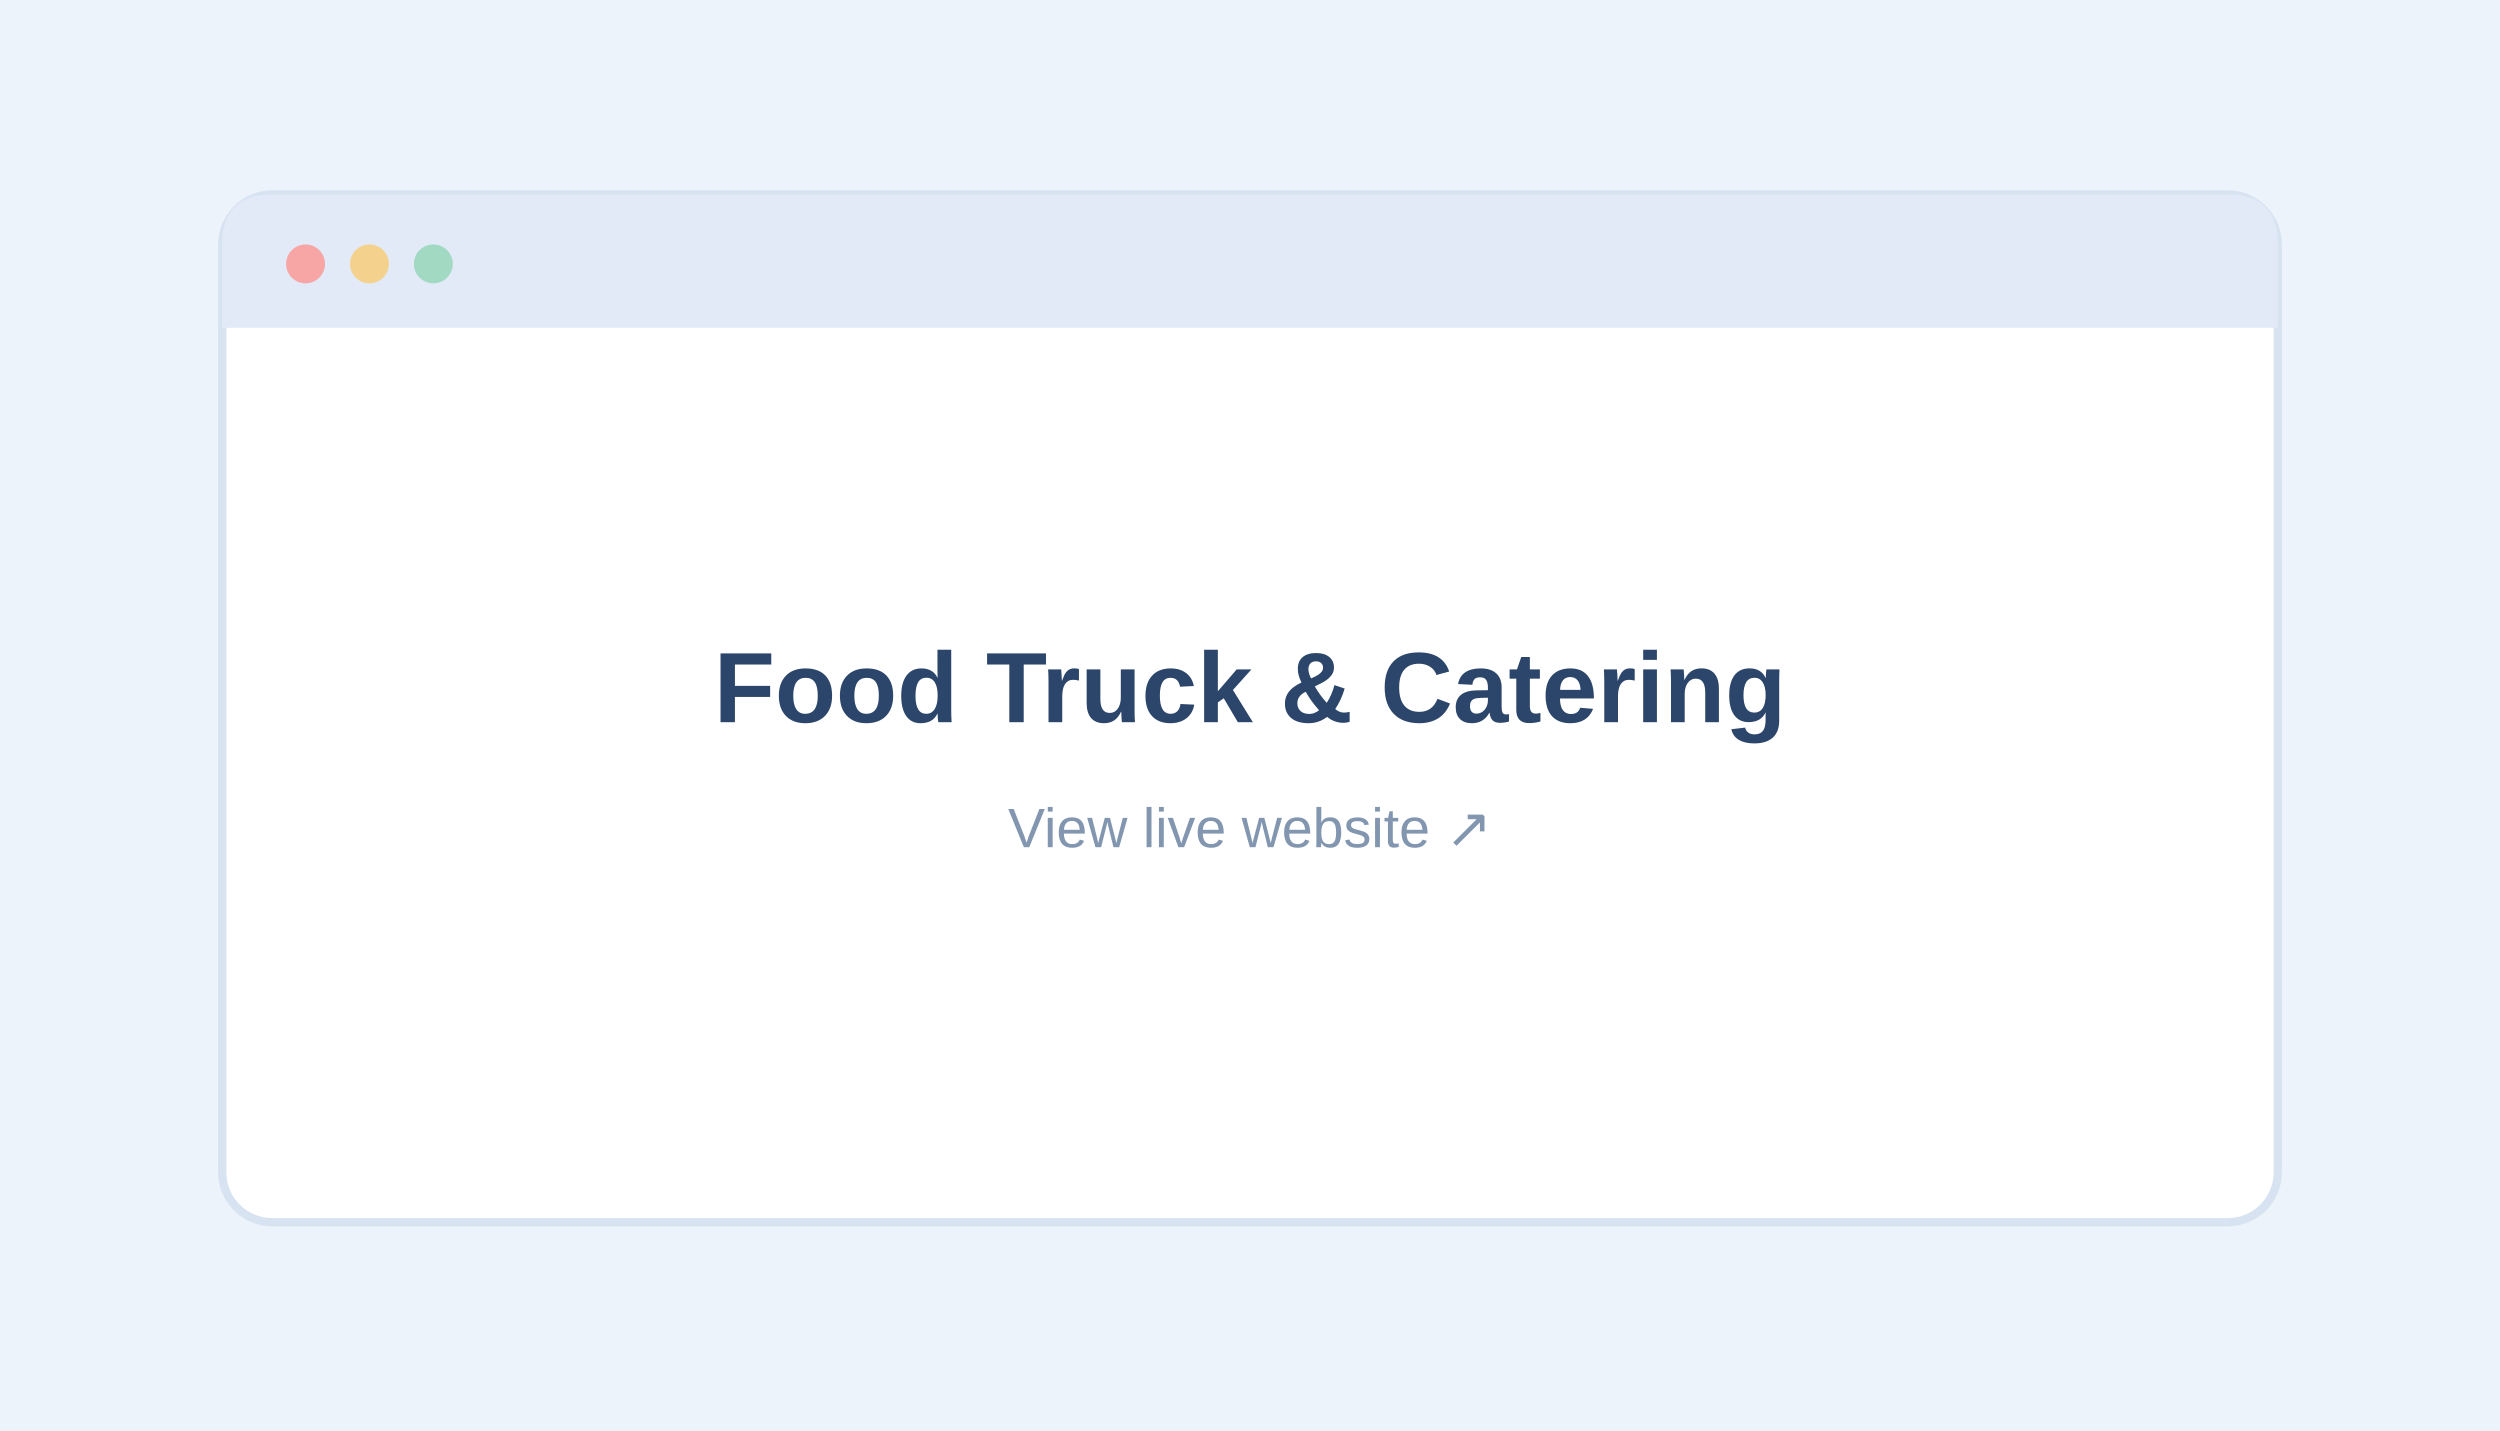
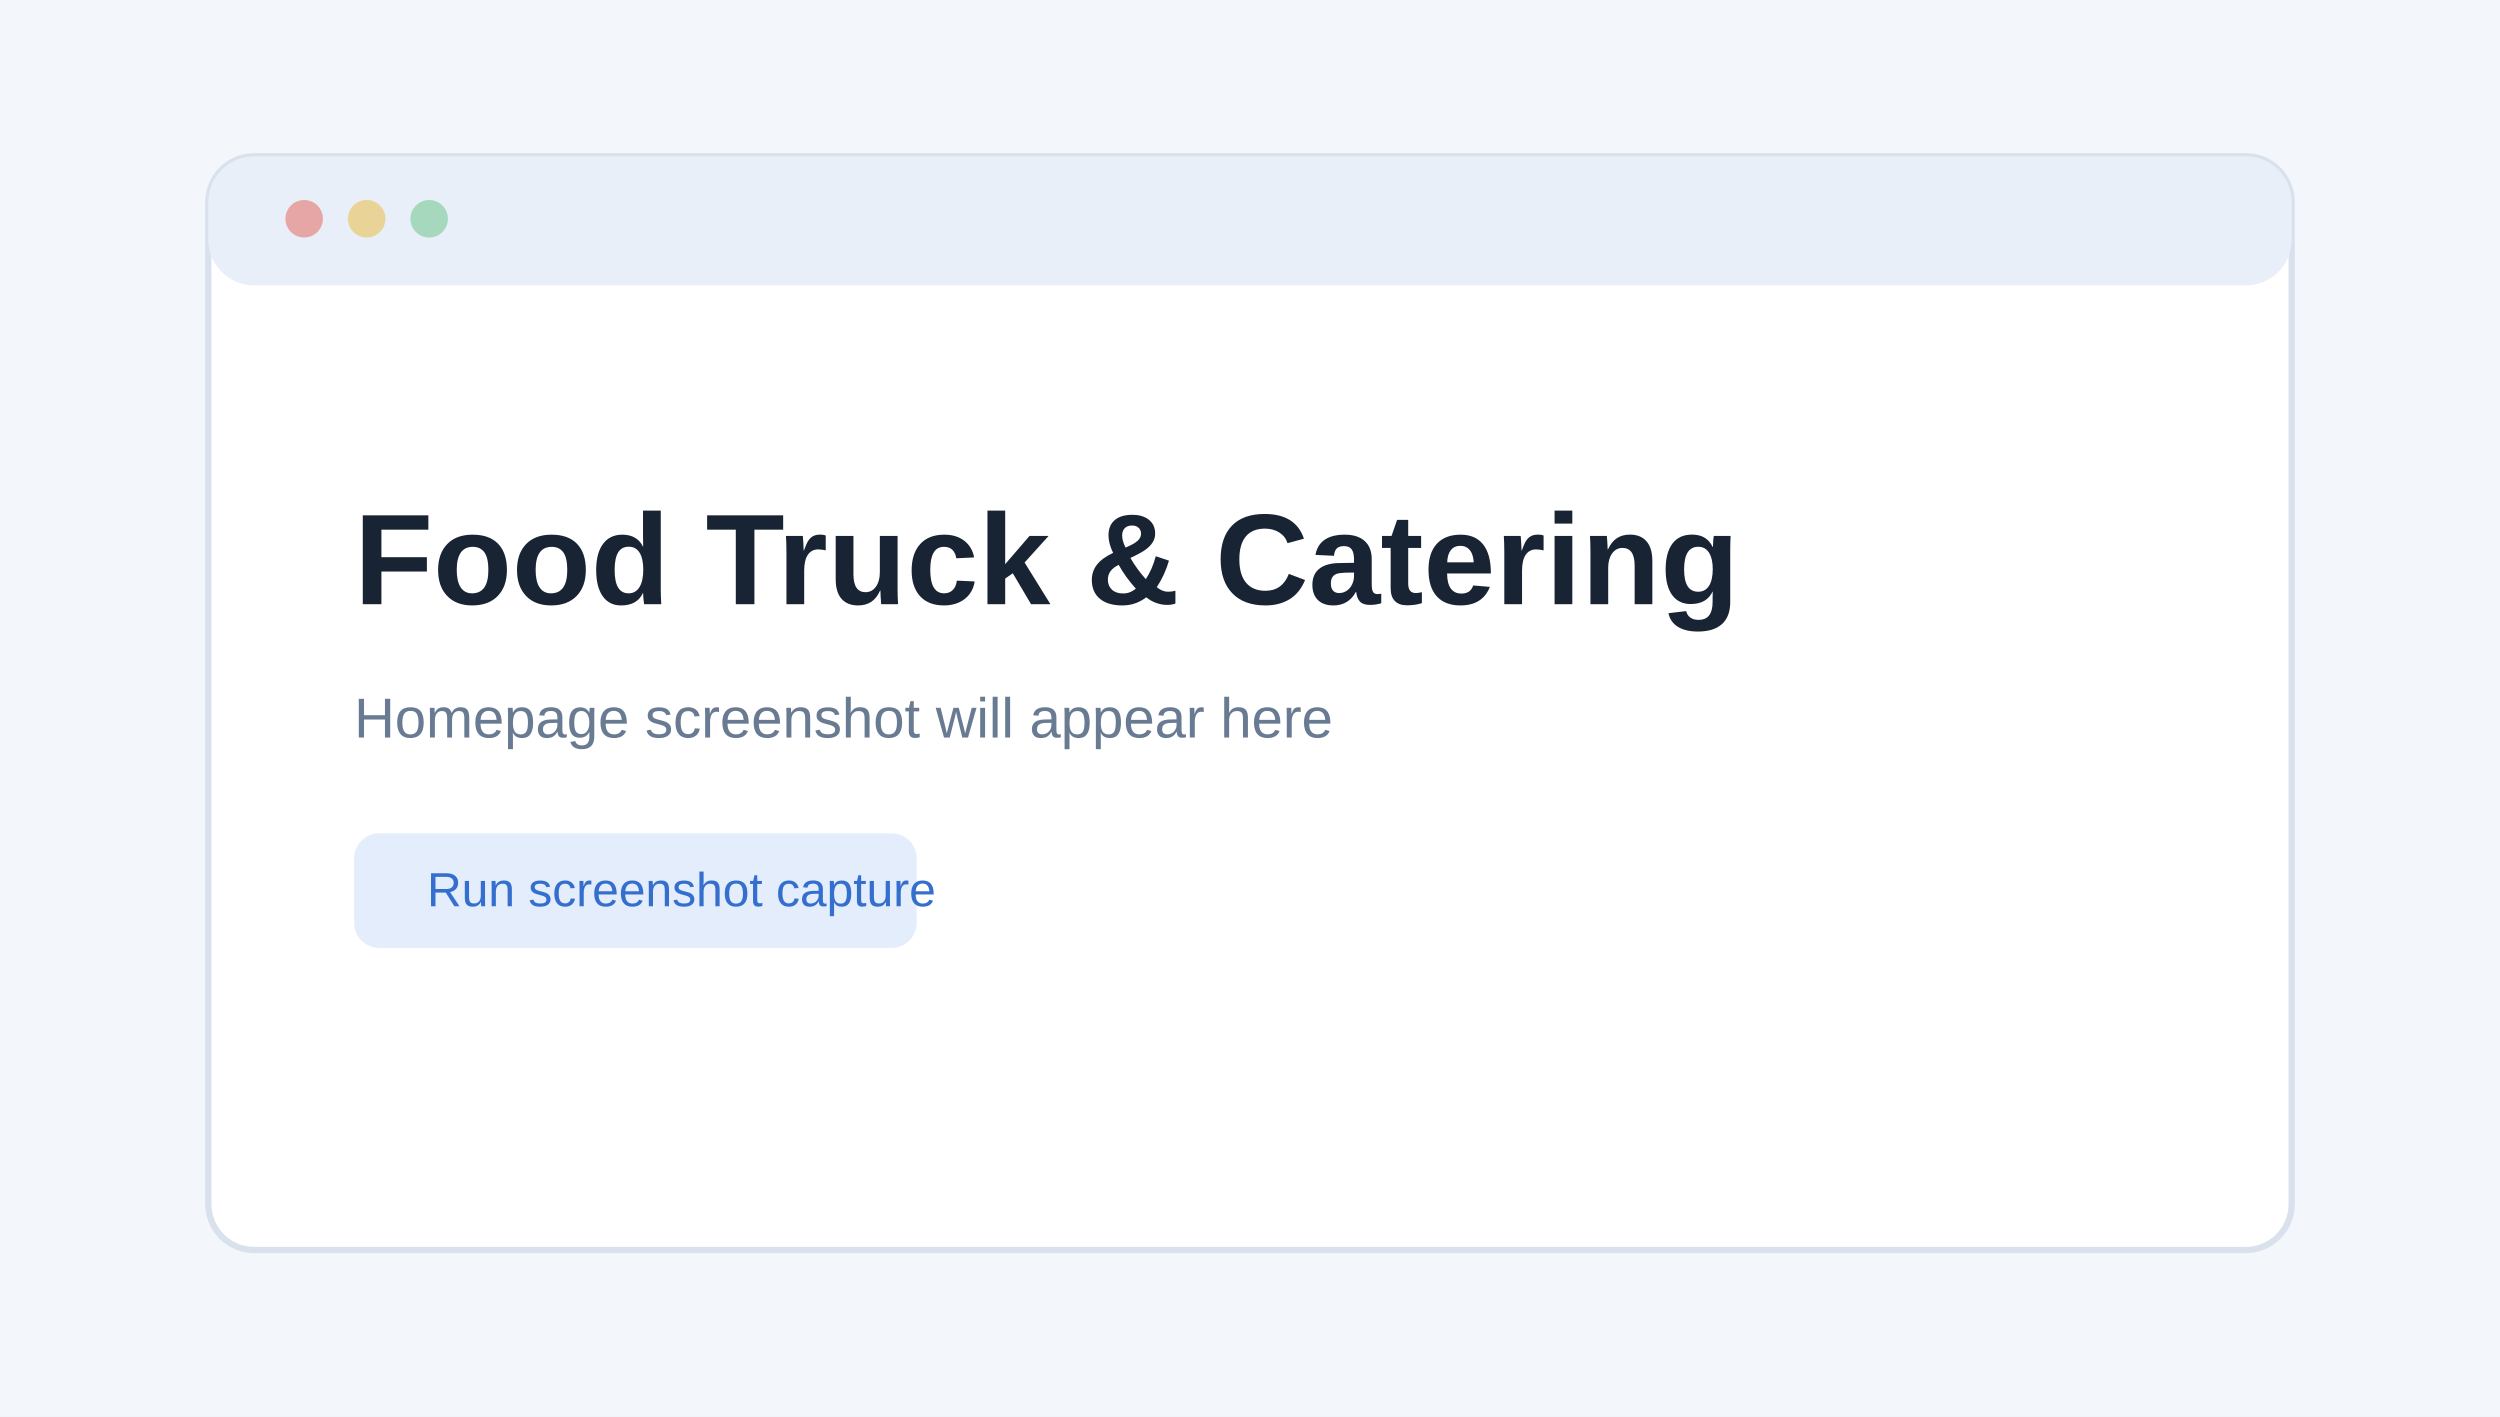
- <svg xmlns="http://www.w3.org/2000/svg" viewBox="0 0 900 515">
-   <rect width="900" height="515" fill="#edf3fa" />
-   <rect x="80" y="70" width="740" height="370" rx="18" fill="white" stroke="#d8e3f2" stroke-width="3" />
-   <path d="M80 88q0-18 18-18h704q18 0 18 18v30H80z" fill="#e1eaf6" />
-   <circle cx="110" cy="95" r="7" fill="#f7a5a5" />
-   <circle cx="133" cy="95" r="7" fill="#f4d28d" />
-   <circle cx="156" cy="95" r="7" fill="#a1d9c2" />
-   <text x="450" y="260" text-anchor="middle" font-family="Arial,sans-serif" font-weight="bold" font-size="36" fill="#2c456a">Food Truck &amp; Catering</text>
-   <text x="450" y="305" text-anchor="middle" font-family="Arial,sans-serif" font-size="20" fill="#8296b0">View live website ↗</text>
+ <svg xmlns="http://www.w3.org/2000/svg" width="1200" height="680" viewBox="0 0 1200 680">
+   <rect width="1200" height="680" fill="#f3f6fb" />
+   <rect x="100" y="75" width="1000" height="525" rx="22" fill="white" stroke="#d9e1ed" stroke-width="3" />
+   <rect x="100" y="75" width="1000" height="62" rx="22" fill="#e9eff8" />
+   <circle cx="146" cy="105" r="9" fill="#e6a6a6" />
+   <circle cx="176" cy="105" r="9" fill="#e9d397" />
+   <circle cx="206" cy="105" r="9" fill="#a5d8bc" />
+   <text x="170" y="290" font-family="Arial,sans-serif" font-weight="bold" font-size="62" fill="#182334">Food Truck &amp; Catering</text>
+   <text x="170" y="354" font-family="Arial,sans-serif" font-size="27" fill="#697b92">Homepage screenshot will appear here</text>
+   <rect x="170" y="400" width="270" height="55" rx="12" fill="#e4edfb" />
+   <text x="205" y="435" font-family="Arial,sans-serif" font-size="23" fill="#356fce">Run screenshot capture</text>
</svg>
